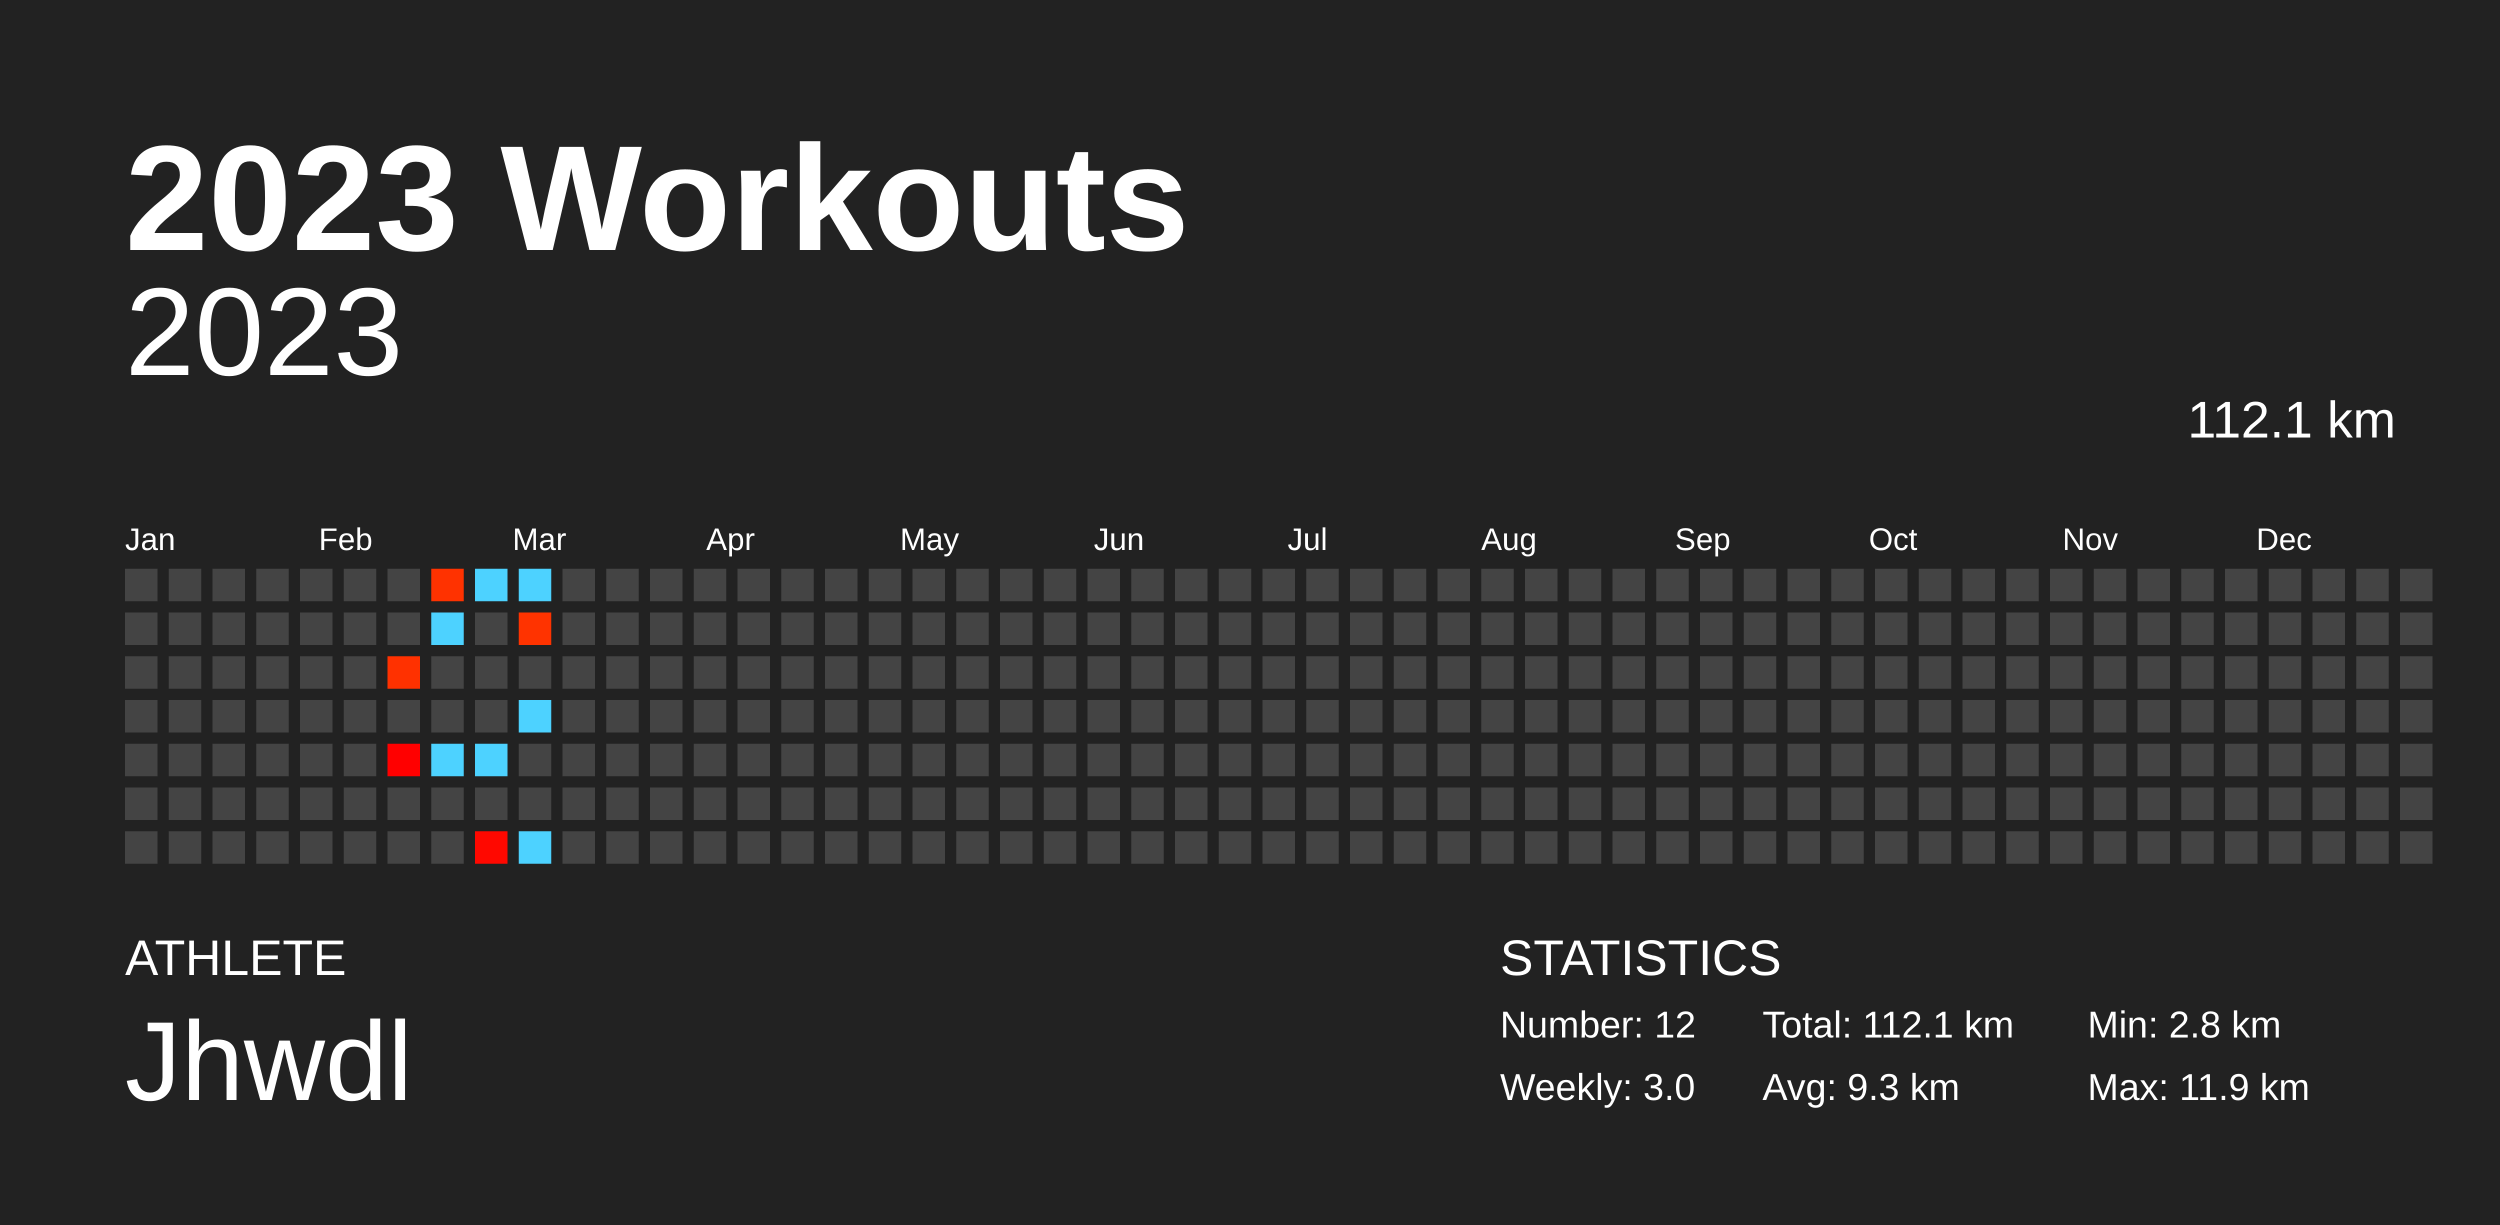
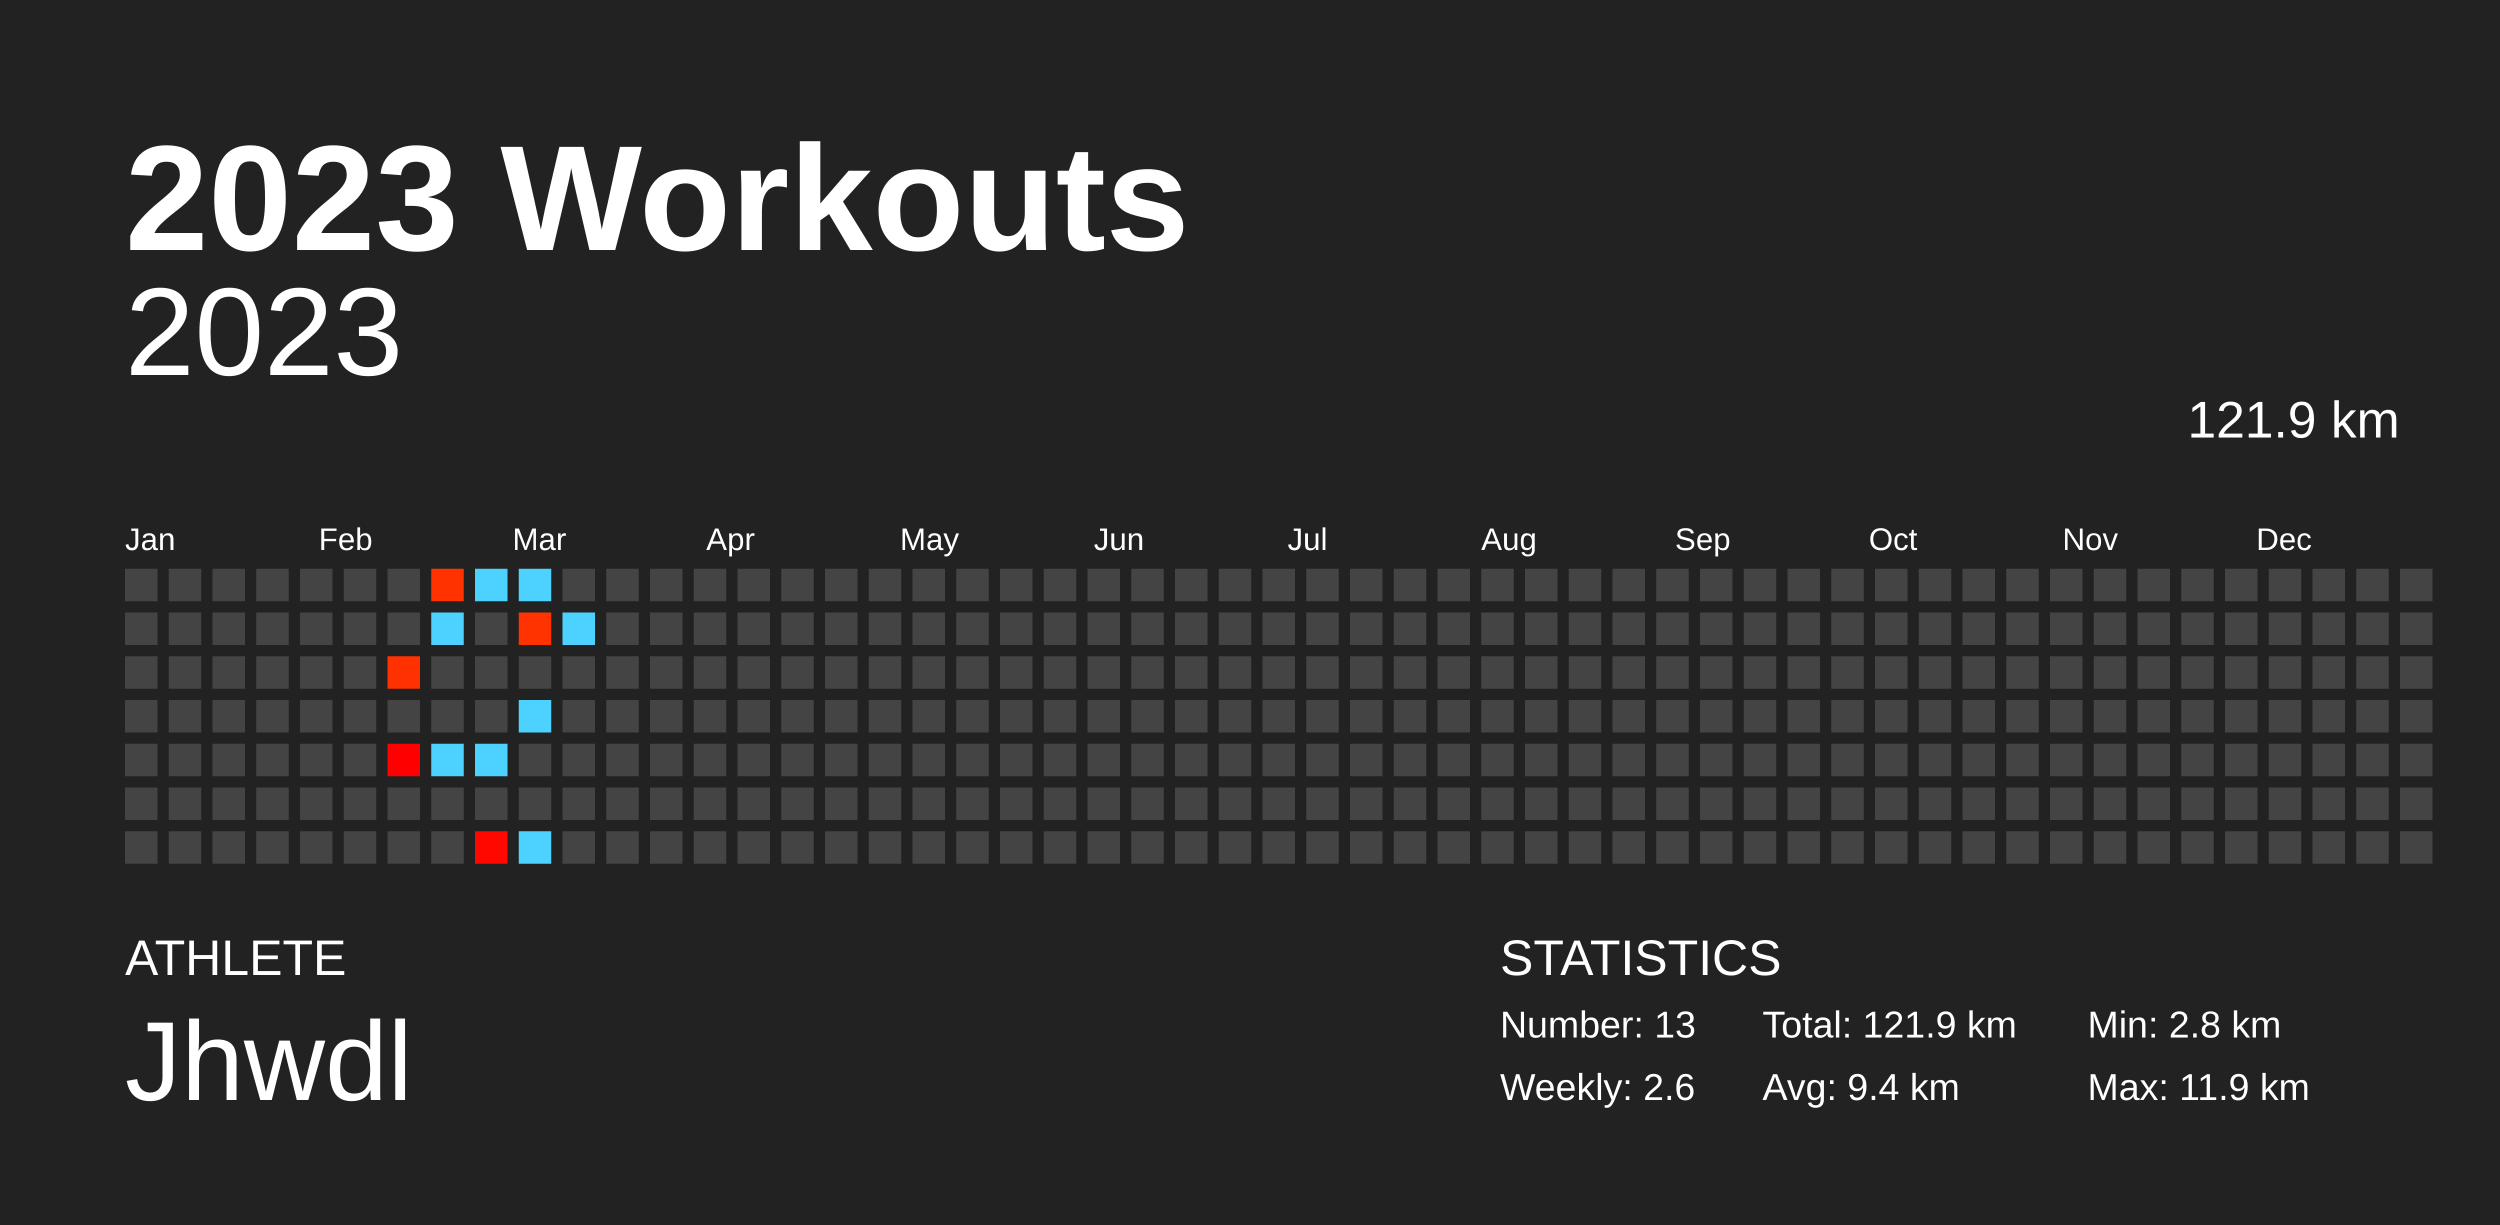
<svg xmlns="http://www.w3.org/2000/svg" baseProfile="full" height="98mm" version="1.1" viewBox="0,0,200,98" width="200mm">
  <defs />
  <rect fill="#222222" height="98" width="200" x="0" y="0" />
  <text fill="#FFFFFF" style="font-size:12px; font-family:Arial; font-weight:bold;" x="10" y="20">2023 Workouts</text>
  <text fill="#FFFFFF" style="font-size:4px; font-family:Arial" x="10" y="78">ATHLETE</text>
  <text fill="#FFFFFF" style="font-size:9px; font-family:Arial" x="10" y="88">Jhwdl</text>
  <text fill="#FFFFFF" style="font-size:4px; font-family:Arial" x="120" y="78">STATISTICS</text>
-   <text fill="#FFFFFF" style="font-size:3px; font-family:Arial" x="120" y="83">Number: 12</text>
-   <text fill="#FFFFFF" style="font-size:3px; font-family:Arial" x="120" y="88">Weekly: 3.0</text>
-   <text fill="#FFFFFF" style="font-size:3px; font-family:Arial" x="141" y="83">Total: 112.1 km</text>
-   <text fill="#FFFFFF" style="font-size:3px; font-family:Arial" x="141" y="88">Avg: 9.3 km</text>
+   <text fill="#FFFFFF" style="font-size:3px; font-family:Arial" x="120" y="83">Number: 13</text>
+   <text fill="#FFFFFF" style="font-size:3px; font-family:Arial" x="120" y="88">Weekly: 2.6</text>
+   <text fill="#FFFFFF" style="font-size:3px; font-family:Arial" x="141" y="83">Total: 121.9 km</text>
+   <text fill="#FFFFFF" style="font-size:3px; font-family:Arial" x="141" y="88">Avg: 9.4 km</text>
  <text fill="#FFFFFF" style="font-size:3px; font-family:Arial" x="167" y="83">Min: 2.8 km</text>
  <text fill="#FFFFFF" style="font-size:3px; font-family:Arial" x="167" y="88">Max: 11.9 km</text>
  <text alignment-baseline="hanging" fill="#FFFFFF" style="font-size:10.0px; font-family:Arial;" x="10" y="30">2023</text>
-   <text alignment-baseline="hanging" fill="#FFFFFF" style="font-size:4.125px; font-family:Arial;" x="175" y="35">112.1 km</text>
+   <text alignment-baseline="hanging" fill="#FFFFFF" style="font-size:4.125px; font-family:Arial;" x="175" y="35">121.9 km</text>
  <text fill="#FFFFFF" style="font-size:2.5px; font-family:Arial" x="10.0" y="44">Jan</text>
  <text fill="#FFFFFF" style="font-size:2.5px; font-family:Arial" x="25.5" y="44">Feb</text>
  <text fill="#FFFFFF" style="font-size:2.5px; font-family:Arial" x="41.0" y="44">Mar</text>
  <text fill="#FFFFFF" style="font-size:2.5px; font-family:Arial" x="56.5" y="44">Apr</text>
  <text fill="#FFFFFF" style="font-size:2.5px; font-family:Arial" x="72.0" y="44">May</text>
  <text fill="#FFFFFF" style="font-size:2.5px; font-family:Arial" x="87.5" y="44">Jun</text>
  <text fill="#FFFFFF" style="font-size:2.5px; font-family:Arial" x="103.0" y="44">Jul</text>
  <text fill="#FFFFFF" style="font-size:2.5px; font-family:Arial" x="118.5" y="44">Aug</text>
  <text fill="#FFFFFF" style="font-size:2.5px; font-family:Arial" x="134.0" y="44">Sep</text>
  <text fill="#FFFFFF" style="font-size:2.5px; font-family:Arial" x="149.5" y="44">Oct</text>
  <text fill="#FFFFFF" style="font-size:2.5px; font-family:Arial" x="165.0" y="44">Nov</text>
  <text fill="#FFFFFF" style="font-size:2.5px; font-family:Arial" x="180.5" y="44">Dec</text>
  <rect fill="#444444" height="2.6" width="2.6" x="10.0" y="45.5" />
  <rect fill="#444444" height="2.6" width="2.6" x="10.0" y="49.0" />
  <rect fill="#444444" height="2.6" width="2.6" x="10.0" y="52.5" />
  <rect fill="#444444" height="2.6" width="2.6" x="10.0" y="56.0" />
  <rect fill="#444444" height="2.6" width="2.6" x="10.0" y="59.5" />
  <rect fill="#444444" height="2.6" width="2.6" x="10.0" y="63.0" />
  <rect fill="#444444" height="2.6" width="2.6" x="10.0" y="66.5" />
  <rect fill="#444444" height="2.6" width="2.6" x="13.5" y="45.5" />
  <rect fill="#444444" height="2.6" width="2.6" x="13.5" y="49.0" />
  <rect fill="#444444" height="2.6" width="2.6" x="13.5" y="52.5" />
  <rect fill="#444444" height="2.6" width="2.6" x="13.5" y="56.0" />
  <rect fill="#444444" height="2.6" width="2.6" x="13.5" y="59.5" />
  <rect fill="#444444" height="2.6" width="2.6" x="13.5" y="63.0" />
  <rect fill="#444444" height="2.6" width="2.6" x="13.5" y="66.5" />
  <rect fill="#444444" height="2.6" width="2.6" x="17.0" y="45.5" />
  <rect fill="#444444" height="2.6" width="2.6" x="17.0" y="49.0" />
  <rect fill="#444444" height="2.6" width="2.6" x="17.0" y="52.5" />
  <rect fill="#444444" height="2.6" width="2.6" x="17.0" y="56.0" />
  <rect fill="#444444" height="2.6" width="2.6" x="17.0" y="59.5" />
  <rect fill="#444444" height="2.6" width="2.6" x="17.0" y="63.0" />
  <rect fill="#444444" height="2.6" width="2.6" x="17.0" y="66.5" />
  <rect fill="#444444" height="2.6" width="2.6" x="20.5" y="45.5" />
  <rect fill="#444444" height="2.6" width="2.6" x="20.5" y="49.0" />
  <rect fill="#444444" height="2.6" width="2.6" x="20.5" y="52.5" />
  <rect fill="#444444" height="2.6" width="2.6" x="20.5" y="56.0" />
  <rect fill="#444444" height="2.6" width="2.6" x="20.5" y="59.5" />
  <rect fill="#444444" height="2.6" width="2.6" x="20.5" y="63.0" />
  <rect fill="#444444" height="2.6" width="2.6" x="20.5" y="66.5" />
  <rect fill="#444444" height="2.6" width="2.6" x="24.0" y="45.5" />
  <rect fill="#444444" height="2.6" width="2.6" x="24.0" y="49.0" />
  <rect fill="#444444" height="2.6" width="2.6" x="24.0" y="52.5" />
  <rect fill="#444444" height="2.6" width="2.6" x="24.0" y="56.0" />
  <rect fill="#444444" height="2.6" width="2.6" x="24.0" y="59.5" />
  <rect fill="#444444" height="2.6" width="2.6" x="24.0" y="63.0" />
  <rect fill="#444444" height="2.6" width="2.6" x="24.0" y="66.5" />
  <rect fill="#444444" height="2.6" width="2.6" x="27.5" y="45.5" />
  <rect fill="#444444" height="2.6" width="2.6" x="27.5" y="49.0" />
  <rect fill="#444444" height="2.6" width="2.6" x="27.5" y="52.5" />
  <rect fill="#444444" height="2.6" width="2.6" x="27.5" y="56.0" />
  <rect fill="#444444" height="2.6" width="2.6" x="27.5" y="59.5" />
  <rect fill="#444444" height="2.6" width="2.6" x="27.5" y="63.0" />
  <rect fill="#444444" height="2.6" width="2.6" x="27.5" y="66.5" />
  <rect fill="#444444" height="2.6" width="2.6" x="31.0" y="45.5" />
  <rect fill="#444444" height="2.6" width="2.6" x="31.0" y="49.0" />
  <rect fill="#ff3100" height="2.6" width="2.6" x="31.0" y="52.5" />
  <rect fill="#444444" height="2.6" width="2.6" x="31.0" y="56.0" />
  <rect fill="#ff0000" height="2.6" width="2.6" x="31.0" y="59.5" />
  <rect fill="#444444" height="2.6" width="2.6" x="31.0" y="63.0" />
  <rect fill="#444444" height="2.6" width="2.6" x="31.0" y="66.5" />
  <rect fill="#ff3200" height="2.6" width="2.6" x="34.5" y="45.5" />
  <rect fill="#4dd2ff" height="2.6" width="2.6" x="34.5" y="49.0" />
  <rect fill="#444444" height="2.6" width="2.6" x="34.5" y="52.5" />
  <rect fill="#444444" height="2.6" width="2.6" x="34.5" y="56.0" />
  <rect fill="#4dd2ff" height="2.6" width="2.6" x="34.5" y="59.5" />
  <rect fill="#444444" height="2.6" width="2.6" x="34.5" y="63.0" />
  <rect fill="#444444" height="2.6" width="2.6" x="34.5" y="66.5" />
  <rect fill="#4dd2ff" height="2.6" width="2.6" x="38.0" y="45.5" />
  <rect fill="#444444" height="2.6" width="2.6" x="38.0" y="49.0" />
  <rect fill="#444444" height="2.6" width="2.6" x="38.0" y="52.5" />
  <rect fill="#444444" height="2.6" width="2.6" x="38.0" y="56.0" />
  <rect fill="#4dd2ff" height="2.6" width="2.6" x="38.0" y="59.5" />
  <rect fill="#444444" height="2.6" width="2.6" x="38.0" y="63.0" />
  <rect fill="#ff0800" height="2.6" width="2.6" x="38.0" y="66.5" />
  <rect fill="#4dd2ff" height="2.6" width="2.6" x="41.5" y="45.5" />
  <rect fill="#ff3300" height="2.6" width="2.6" x="41.5" y="49.0" />
  <rect fill="#444444" height="2.6" width="2.6" x="41.5" y="52.5" />
  <rect fill="#4dd2ff" height="2.6" width="2.6" x="41.5" y="56.0" />
  <rect fill="#444444" height="2.6" width="2.6" x="41.5" y="59.5" />
  <rect fill="#444444" height="2.6" width="2.6" x="41.5" y="63.0" />
  <rect fill="#4dd2ff" height="2.6" width="2.6" x="41.5" y="66.5" />
  <rect fill="#444444" height="2.6" width="2.6" x="45.0" y="45.5" />
-   <rect fill="#444444" height="2.6" width="2.6" x="45.0" y="49.0" />
+   <rect fill="#4dd2ff" height="2.6" width="2.6" x="45.0" y="49.0" />
  <rect fill="#444444" height="2.6" width="2.6" x="45.0" y="52.5" />
  <rect fill="#444444" height="2.6" width="2.6" x="45.0" y="56.0" />
  <rect fill="#444444" height="2.6" width="2.6" x="45.0" y="59.5" />
  <rect fill="#444444" height="2.6" width="2.6" x="45.0" y="63.0" />
  <rect fill="#444444" height="2.6" width="2.6" x="45.0" y="66.5" />
  <rect fill="#444444" height="2.6" width="2.6" x="48.5" y="45.5" />
  <rect fill="#444444" height="2.6" width="2.6" x="48.5" y="49.0" />
  <rect fill="#444444" height="2.6" width="2.6" x="48.5" y="52.5" />
  <rect fill="#444444" height="2.6" width="2.6" x="48.5" y="56.0" />
  <rect fill="#444444" height="2.6" width="2.6" x="48.5" y="59.5" />
  <rect fill="#444444" height="2.6" width="2.6" x="48.5" y="63.0" />
  <rect fill="#444444" height="2.6" width="2.6" x="48.5" y="66.5" />
  <rect fill="#444444" height="2.6" width="2.6" x="52.0" y="45.5" />
  <rect fill="#444444" height="2.6" width="2.6" x="52.0" y="49.0" />
  <rect fill="#444444" height="2.6" width="2.6" x="52.0" y="52.5" />
  <rect fill="#444444" height="2.6" width="2.6" x="52.0" y="56.0" />
  <rect fill="#444444" height="2.6" width="2.6" x="52.0" y="59.5" />
  <rect fill="#444444" height="2.6" width="2.6" x="52.0" y="63.0" />
  <rect fill="#444444" height="2.6" width="2.6" x="52.0" y="66.5" />
  <rect fill="#444444" height="2.6" width="2.6" x="55.5" y="45.5" />
  <rect fill="#444444" height="2.6" width="2.6" x="55.5" y="49.0" />
  <rect fill="#444444" height="2.6" width="2.6" x="55.5" y="52.5" />
  <rect fill="#444444" height="2.6" width="2.6" x="55.5" y="56.0" />
  <rect fill="#444444" height="2.6" width="2.6" x="55.5" y="59.5" />
  <rect fill="#444444" height="2.6" width="2.6" x="55.5" y="63.0" />
  <rect fill="#444444" height="2.6" width="2.6" x="55.5" y="66.5" />
  <rect fill="#444444" height="2.6" width="2.6" x="59.0" y="45.5" />
  <rect fill="#444444" height="2.6" width="2.6" x="59.0" y="49.0" />
  <rect fill="#444444" height="2.6" width="2.6" x="59.0" y="52.5" />
  <rect fill="#444444" height="2.6" width="2.6" x="59.0" y="56.0" />
  <rect fill="#444444" height="2.6" width="2.6" x="59.0" y="59.5" />
  <rect fill="#444444" height="2.6" width="2.6" x="59.0" y="63.0" />
  <rect fill="#444444" height="2.6" width="2.6" x="59.0" y="66.5" />
  <rect fill="#444444" height="2.6" width="2.6" x="62.5" y="45.5" />
  <rect fill="#444444" height="2.6" width="2.6" x="62.5" y="49.0" />
  <rect fill="#444444" height="2.6" width="2.6" x="62.5" y="52.5" />
  <rect fill="#444444" height="2.6" width="2.6" x="62.5" y="56.0" />
  <rect fill="#444444" height="2.6" width="2.6" x="62.5" y="59.5" />
  <rect fill="#444444" height="2.6" width="2.6" x="62.5" y="63.0" />
  <rect fill="#444444" height="2.6" width="2.6" x="62.5" y="66.5" />
  <rect fill="#444444" height="2.6" width="2.6" x="66.0" y="45.5" />
  <rect fill="#444444" height="2.6" width="2.6" x="66.0" y="49.0" />
  <rect fill="#444444" height="2.6" width="2.6" x="66.0" y="52.5" />
  <rect fill="#444444" height="2.6" width="2.6" x="66.0" y="56.0" />
  <rect fill="#444444" height="2.6" width="2.6" x="66.0" y="59.5" />
  <rect fill="#444444" height="2.6" width="2.6" x="66.0" y="63.0" />
  <rect fill="#444444" height="2.6" width="2.6" x="66.0" y="66.5" />
  <rect fill="#444444" height="2.6" width="2.6" x="69.5" y="45.5" />
  <rect fill="#444444" height="2.6" width="2.6" x="69.5" y="49.0" />
  <rect fill="#444444" height="2.6" width="2.6" x="69.5" y="52.5" />
  <rect fill="#444444" height="2.6" width="2.6" x="69.5" y="56.0" />
  <rect fill="#444444" height="2.6" width="2.6" x="69.5" y="59.5" />
  <rect fill="#444444" height="2.6" width="2.6" x="69.5" y="63.0" />
  <rect fill="#444444" height="2.6" width="2.6" x="69.5" y="66.5" />
  <rect fill="#444444" height="2.6" width="2.6" x="73.0" y="45.5" />
  <rect fill="#444444" height="2.6" width="2.6" x="73.0" y="49.0" />
  <rect fill="#444444" height="2.6" width="2.6" x="73.0" y="52.5" />
  <rect fill="#444444" height="2.6" width="2.6" x="73.0" y="56.0" />
  <rect fill="#444444" height="2.6" width="2.6" x="73.0" y="59.5" />
  <rect fill="#444444" height="2.6" width="2.6" x="73.0" y="63.0" />
  <rect fill="#444444" height="2.6" width="2.6" x="73.0" y="66.5" />
  <rect fill="#444444" height="2.6" width="2.6" x="76.5" y="45.5" />
  <rect fill="#444444" height="2.6" width="2.6" x="76.5" y="49.0" />
  <rect fill="#444444" height="2.6" width="2.6" x="76.5" y="52.5" />
  <rect fill="#444444" height="2.6" width="2.6" x="76.5" y="56.0" />
  <rect fill="#444444" height="2.6" width="2.6" x="76.5" y="59.5" />
  <rect fill="#444444" height="2.6" width="2.6" x="76.5" y="63.0" />
  <rect fill="#444444" height="2.6" width="2.6" x="76.5" y="66.5" />
  <rect fill="#444444" height="2.6" width="2.6" x="80.0" y="45.5" />
  <rect fill="#444444" height="2.6" width="2.6" x="80.0" y="49.0" />
  <rect fill="#444444" height="2.6" width="2.6" x="80.0" y="52.5" />
  <rect fill="#444444" height="2.6" width="2.6" x="80.0" y="56.0" />
  <rect fill="#444444" height="2.6" width="2.6" x="80.0" y="59.5" />
  <rect fill="#444444" height="2.6" width="2.6" x="80.0" y="63.0" />
  <rect fill="#444444" height="2.6" width="2.6" x="80.0" y="66.5" />
  <rect fill="#444444" height="2.6" width="2.6" x="83.5" y="45.5" />
  <rect fill="#444444" height="2.6" width="2.6" x="83.5" y="49.0" />
  <rect fill="#444444" height="2.6" width="2.6" x="83.5" y="52.5" />
  <rect fill="#444444" height="2.6" width="2.6" x="83.5" y="56.0" />
  <rect fill="#444444" height="2.6" width="2.6" x="83.5" y="59.5" />
  <rect fill="#444444" height="2.6" width="2.6" x="83.5" y="63.0" />
  <rect fill="#444444" height="2.6" width="2.6" x="83.5" y="66.5" />
  <rect fill="#444444" height="2.6" width="2.6" x="87.0" y="45.5" />
  <rect fill="#444444" height="2.6" width="2.6" x="87.0" y="49.0" />
  <rect fill="#444444" height="2.6" width="2.6" x="87.0" y="52.5" />
  <rect fill="#444444" height="2.6" width="2.6" x="87.0" y="56.0" />
  <rect fill="#444444" height="2.6" width="2.6" x="87.0" y="59.5" />
  <rect fill="#444444" height="2.6" width="2.6" x="87.0" y="63.0" />
  <rect fill="#444444" height="2.6" width="2.6" x="87.0" y="66.5" />
  <rect fill="#444444" height="2.6" width="2.6" x="90.5" y="45.5" />
  <rect fill="#444444" height="2.6" width="2.6" x="90.5" y="49.0" />
  <rect fill="#444444" height="2.6" width="2.6" x="90.5" y="52.5" />
  <rect fill="#444444" height="2.6" width="2.6" x="90.5" y="56.0" />
  <rect fill="#444444" height="2.6" width="2.6" x="90.5" y="59.5" />
  <rect fill="#444444" height="2.6" width="2.6" x="90.5" y="63.0" />
  <rect fill="#444444" height="2.6" width="2.6" x="90.5" y="66.5" />
  <rect fill="#444444" height="2.6" width="2.6" x="94.0" y="45.5" />
  <rect fill="#444444" height="2.6" width="2.6" x="94.0" y="49.0" />
  <rect fill="#444444" height="2.6" width="2.6" x="94.0" y="52.5" />
  <rect fill="#444444" height="2.6" width="2.6" x="94.0" y="56.0" />
  <rect fill="#444444" height="2.6" width="2.6" x="94.0" y="59.5" />
  <rect fill="#444444" height="2.6" width="2.6" x="94.0" y="63.0" />
  <rect fill="#444444" height="2.6" width="2.6" x="94.0" y="66.5" />
  <rect fill="#444444" height="2.6" width="2.6" x="97.5" y="45.5" />
  <rect fill="#444444" height="2.6" width="2.6" x="97.5" y="49.0" />
  <rect fill="#444444" height="2.6" width="2.6" x="97.5" y="52.5" />
  <rect fill="#444444" height="2.6" width="2.6" x="97.5" y="56.0" />
  <rect fill="#444444" height="2.6" width="2.6" x="97.5" y="59.5" />
  <rect fill="#444444" height="2.6" width="2.6" x="97.5" y="63.0" />
  <rect fill="#444444" height="2.6" width="2.6" x="97.5" y="66.5" />
  <rect fill="#444444" height="2.6" width="2.6" x="101.0" y="45.5" />
  <rect fill="#444444" height="2.6" width="2.6" x="101.0" y="49.0" />
  <rect fill="#444444" height="2.6" width="2.6" x="101.0" y="52.5" />
  <rect fill="#444444" height="2.6" width="2.6" x="101.0" y="56.0" />
  <rect fill="#444444" height="2.6" width="2.6" x="101.0" y="59.5" />
  <rect fill="#444444" height="2.6" width="2.6" x="101.0" y="63.0" />
  <rect fill="#444444" height="2.6" width="2.6" x="101.0" y="66.5" />
  <rect fill="#444444" height="2.6" width="2.6" x="104.5" y="45.5" />
  <rect fill="#444444" height="2.6" width="2.6" x="104.5" y="49.0" />
  <rect fill="#444444" height="2.6" width="2.6" x="104.5" y="52.5" />
  <rect fill="#444444" height="2.6" width="2.6" x="104.5" y="56.0" />
  <rect fill="#444444" height="2.6" width="2.6" x="104.5" y="59.5" />
  <rect fill="#444444" height="2.6" width="2.6" x="104.5" y="63.0" />
  <rect fill="#444444" height="2.6" width="2.6" x="104.5" y="66.5" />
  <rect fill="#444444" height="2.6" width="2.6" x="108.0" y="45.5" />
  <rect fill="#444444" height="2.6" width="2.6" x="108.0" y="49.0" />
  <rect fill="#444444" height="2.6" width="2.6" x="108.0" y="52.5" />
  <rect fill="#444444" height="2.6" width="2.6" x="108.0" y="56.0" />
  <rect fill="#444444" height="2.6" width="2.6" x="108.0" y="59.5" />
  <rect fill="#444444" height="2.6" width="2.6" x="108.0" y="63.0" />
  <rect fill="#444444" height="2.6" width="2.6" x="108.0" y="66.5" />
  <rect fill="#444444" height="2.6" width="2.6" x="111.5" y="45.5" />
  <rect fill="#444444" height="2.6" width="2.6" x="111.5" y="49.0" />
  <rect fill="#444444" height="2.6" width="2.6" x="111.5" y="52.5" />
  <rect fill="#444444" height="2.6" width="2.6" x="111.5" y="56.0" />
  <rect fill="#444444" height="2.6" width="2.6" x="111.5" y="59.5" />
  <rect fill="#444444" height="2.6" width="2.6" x="111.5" y="63.0" />
  <rect fill="#444444" height="2.6" width="2.6" x="111.5" y="66.5" />
  <rect fill="#444444" height="2.6" width="2.6" x="115.0" y="45.5" />
  <rect fill="#444444" height="2.6" width="2.6" x="115.0" y="49.0" />
  <rect fill="#444444" height="2.6" width="2.6" x="115.0" y="52.5" />
  <rect fill="#444444" height="2.6" width="2.6" x="115.0" y="56.0" />
  <rect fill="#444444" height="2.6" width="2.6" x="115.0" y="59.5" />
  <rect fill="#444444" height="2.6" width="2.6" x="115.0" y="63.0" />
  <rect fill="#444444" height="2.6" width="2.6" x="115.0" y="66.5" />
  <rect fill="#444444" height="2.6" width="2.6" x="118.5" y="45.5" />
  <rect fill="#444444" height="2.6" width="2.6" x="118.5" y="49.0" />
  <rect fill="#444444" height="2.6" width="2.6" x="118.5" y="52.5" />
  <rect fill="#444444" height="2.6" width="2.6" x="118.5" y="56.0" />
  <rect fill="#444444" height="2.6" width="2.6" x="118.5" y="59.5" />
  <rect fill="#444444" height="2.6" width="2.6" x="118.5" y="63.0" />
  <rect fill="#444444" height="2.6" width="2.6" x="118.5" y="66.5" />
  <rect fill="#444444" height="2.6" width="2.6" x="122.0" y="45.5" />
  <rect fill="#444444" height="2.6" width="2.6" x="122.0" y="49.0" />
  <rect fill="#444444" height="2.6" width="2.6" x="122.0" y="52.5" />
  <rect fill="#444444" height="2.6" width="2.6" x="122.0" y="56.0" />
  <rect fill="#444444" height="2.6" width="2.6" x="122.0" y="59.5" />
  <rect fill="#444444" height="2.6" width="2.6" x="122.0" y="63.0" />
  <rect fill="#444444" height="2.6" width="2.6" x="122.0" y="66.5" />
  <rect fill="#444444" height="2.6" width="2.6" x="125.5" y="45.5" />
  <rect fill="#444444" height="2.6" width="2.6" x="125.5" y="49.0" />
  <rect fill="#444444" height="2.6" width="2.6" x="125.5" y="52.5" />
  <rect fill="#444444" height="2.6" width="2.6" x="125.5" y="56.0" />
  <rect fill="#444444" height="2.6" width="2.6" x="125.5" y="59.5" />
  <rect fill="#444444" height="2.6" width="2.6" x="125.5" y="63.0" />
  <rect fill="#444444" height="2.6" width="2.6" x="125.5" y="66.5" />
  <rect fill="#444444" height="2.6" width="2.6" x="129.0" y="45.5" />
  <rect fill="#444444" height="2.6" width="2.6" x="129.0" y="49.0" />
  <rect fill="#444444" height="2.6" width="2.6" x="129.0" y="52.5" />
  <rect fill="#444444" height="2.6" width="2.6" x="129.0" y="56.0" />
  <rect fill="#444444" height="2.6" width="2.6" x="129.0" y="59.5" />
  <rect fill="#444444" height="2.6" width="2.6" x="129.0" y="63.0" />
  <rect fill="#444444" height="2.6" width="2.6" x="129.0" y="66.5" />
  <rect fill="#444444" height="2.6" width="2.6" x="132.5" y="45.5" />
  <rect fill="#444444" height="2.6" width="2.6" x="132.5" y="49.0" />
  <rect fill="#444444" height="2.6" width="2.6" x="132.5" y="52.5" />
  <rect fill="#444444" height="2.6" width="2.6" x="132.5" y="56.0" />
  <rect fill="#444444" height="2.6" width="2.6" x="132.5" y="59.5" />
  <rect fill="#444444" height="2.6" width="2.6" x="132.5" y="63.0" />
  <rect fill="#444444" height="2.6" width="2.6" x="132.5" y="66.5" />
  <rect fill="#444444" height="2.6" width="2.6" x="136.0" y="45.5" />
  <rect fill="#444444" height="2.6" width="2.6" x="136.0" y="49.0" />
  <rect fill="#444444" height="2.6" width="2.6" x="136.0" y="52.5" />
  <rect fill="#444444" height="2.6" width="2.6" x="136.0" y="56.0" />
  <rect fill="#444444" height="2.6" width="2.6" x="136.0" y="59.5" />
  <rect fill="#444444" height="2.6" width="2.6" x="136.0" y="63.0" />
  <rect fill="#444444" height="2.6" width="2.6" x="136.0" y="66.5" />
  <rect fill="#444444" height="2.6" width="2.6" x="139.5" y="45.5" />
  <rect fill="#444444" height="2.6" width="2.6" x="139.5" y="49.0" />
  <rect fill="#444444" height="2.6" width="2.6" x="139.5" y="52.5" />
  <rect fill="#444444" height="2.6" width="2.6" x="139.5" y="56.0" />
  <rect fill="#444444" height="2.6" width="2.6" x="139.5" y="59.5" />
  <rect fill="#444444" height="2.6" width="2.6" x="139.5" y="63.0" />
  <rect fill="#444444" height="2.6" width="2.6" x="139.5" y="66.5" />
  <rect fill="#444444" height="2.6" width="2.6" x="143.0" y="45.5" />
  <rect fill="#444444" height="2.6" width="2.6" x="143.0" y="49.0" />
  <rect fill="#444444" height="2.6" width="2.6" x="143.0" y="52.5" />
  <rect fill="#444444" height="2.6" width="2.6" x="143.0" y="56.0" />
  <rect fill="#444444" height="2.6" width="2.6" x="143.0" y="59.5" />
  <rect fill="#444444" height="2.6" width="2.6" x="143.0" y="63.0" />
  <rect fill="#444444" height="2.6" width="2.6" x="143.0" y="66.5" />
  <rect fill="#444444" height="2.6" width="2.6" x="146.5" y="45.5" />
  <rect fill="#444444" height="2.6" width="2.6" x="146.5" y="49.0" />
  <rect fill="#444444" height="2.6" width="2.6" x="146.5" y="52.5" />
  <rect fill="#444444" height="2.6" width="2.6" x="146.5" y="56.0" />
  <rect fill="#444444" height="2.6" width="2.6" x="146.5" y="59.5" />
  <rect fill="#444444" height="2.6" width="2.6" x="146.5" y="63.0" />
  <rect fill="#444444" height="2.6" width="2.6" x="146.5" y="66.5" />
  <rect fill="#444444" height="2.6" width="2.6" x="150.0" y="45.5" />
  <rect fill="#444444" height="2.6" width="2.6" x="150.0" y="49.0" />
  <rect fill="#444444" height="2.6" width="2.6" x="150.0" y="52.5" />
  <rect fill="#444444" height="2.6" width="2.6" x="150.0" y="56.0" />
  <rect fill="#444444" height="2.6" width="2.6" x="150.0" y="59.5" />
  <rect fill="#444444" height="2.6" width="2.6" x="150.0" y="63.0" />
  <rect fill="#444444" height="2.6" width="2.6" x="150.0" y="66.5" />
  <rect fill="#444444" height="2.6" width="2.6" x="153.5" y="45.5" />
  <rect fill="#444444" height="2.6" width="2.6" x="153.5" y="49.0" />
  <rect fill="#444444" height="2.6" width="2.6" x="153.5" y="52.5" />
  <rect fill="#444444" height="2.6" width="2.6" x="153.5" y="56.0" />
  <rect fill="#444444" height="2.6" width="2.6" x="153.5" y="59.5" />
  <rect fill="#444444" height="2.6" width="2.6" x="153.5" y="63.0" />
  <rect fill="#444444" height="2.6" width="2.6" x="153.5" y="66.5" />
  <rect fill="#444444" height="2.6" width="2.6" x="157.0" y="45.5" />
  <rect fill="#444444" height="2.6" width="2.6" x="157.0" y="49.0" />
  <rect fill="#444444" height="2.6" width="2.6" x="157.0" y="52.5" />
  <rect fill="#444444" height="2.6" width="2.6" x="157.0" y="56.0" />
  <rect fill="#444444" height="2.6" width="2.6" x="157.0" y="59.5" />
  <rect fill="#444444" height="2.6" width="2.6" x="157.0" y="63.0" />
  <rect fill="#444444" height="2.6" width="2.6" x="157.0" y="66.5" />
  <rect fill="#444444" height="2.6" width="2.6" x="160.5" y="45.5" />
  <rect fill="#444444" height="2.6" width="2.6" x="160.5" y="49.0" />
  <rect fill="#444444" height="2.6" width="2.6" x="160.5" y="52.5" />
  <rect fill="#444444" height="2.6" width="2.6" x="160.5" y="56.0" />
  <rect fill="#444444" height="2.6" width="2.6" x="160.5" y="59.5" />
  <rect fill="#444444" height="2.6" width="2.6" x="160.5" y="63.0" />
  <rect fill="#444444" height="2.6" width="2.6" x="160.5" y="66.5" />
  <rect fill="#444444" height="2.6" width="2.6" x="164.0" y="45.5" />
  <rect fill="#444444" height="2.6" width="2.6" x="164.0" y="49.0" />
  <rect fill="#444444" height="2.6" width="2.6" x="164.0" y="52.5" />
  <rect fill="#444444" height="2.6" width="2.6" x="164.0" y="56.0" />
  <rect fill="#444444" height="2.6" width="2.6" x="164.0" y="59.5" />
  <rect fill="#444444" height="2.6" width="2.6" x="164.0" y="63.0" />
  <rect fill="#444444" height="2.6" width="2.6" x="164.0" y="66.5" />
  <rect fill="#444444" height="2.6" width="2.6" x="167.5" y="45.5" />
  <rect fill="#444444" height="2.6" width="2.6" x="167.5" y="49.0" />
  <rect fill="#444444" height="2.6" width="2.6" x="167.5" y="52.5" />
  <rect fill="#444444" height="2.6" width="2.6" x="167.5" y="56.0" />
  <rect fill="#444444" height="2.6" width="2.6" x="167.5" y="59.5" />
  <rect fill="#444444" height="2.6" width="2.6" x="167.5" y="63.0" />
  <rect fill="#444444" height="2.6" width="2.6" x="167.5" y="66.5" />
  <rect fill="#444444" height="2.6" width="2.6" x="171.0" y="45.5" />
  <rect fill="#444444" height="2.6" width="2.6" x="171.0" y="49.0" />
  <rect fill="#444444" height="2.6" width="2.6" x="171.0" y="52.5" />
  <rect fill="#444444" height="2.6" width="2.6" x="171.0" y="56.0" />
  <rect fill="#444444" height="2.6" width="2.6" x="171.0" y="59.5" />
  <rect fill="#444444" height="2.6" width="2.6" x="171.0" y="63.0" />
  <rect fill="#444444" height="2.6" width="2.6" x="171.0" y="66.5" />
  <rect fill="#444444" height="2.6" width="2.6" x="174.5" y="45.5" />
  <rect fill="#444444" height="2.6" width="2.6" x="174.5" y="49.0" />
  <rect fill="#444444" height="2.6" width="2.6" x="174.5" y="52.5" />
  <rect fill="#444444" height="2.6" width="2.6" x="174.5" y="56.0" />
  <rect fill="#444444" height="2.6" width="2.6" x="174.5" y="59.5" />
  <rect fill="#444444" height="2.6" width="2.6" x="174.5" y="63.0" />
  <rect fill="#444444" height="2.6" width="2.6" x="174.5" y="66.5" />
  <rect fill="#444444" height="2.6" width="2.6" x="178.0" y="45.5" />
  <rect fill="#444444" height="2.6" width="2.6" x="178.0" y="49.0" />
  <rect fill="#444444" height="2.6" width="2.6" x="178.0" y="52.5" />
  <rect fill="#444444" height="2.6" width="2.6" x="178.0" y="56.0" />
  <rect fill="#444444" height="2.6" width="2.6" x="178.0" y="59.5" />
  <rect fill="#444444" height="2.6" width="2.6" x="178.0" y="63.0" />
  <rect fill="#444444" height="2.6" width="2.6" x="178.0" y="66.5" />
  <rect fill="#444444" height="2.6" width="2.6" x="181.5" y="45.5" />
  <rect fill="#444444" height="2.6" width="2.6" x="181.5" y="49.0" />
  <rect fill="#444444" height="2.6" width="2.6" x="181.5" y="52.5" />
  <rect fill="#444444" height="2.6" width="2.6" x="181.5" y="56.0" />
  <rect fill="#444444" height="2.6" width="2.6" x="181.5" y="59.5" />
  <rect fill="#444444" height="2.6" width="2.6" x="181.5" y="63.0" />
  <rect fill="#444444" height="2.6" width="2.6" x="181.5" y="66.5" />
  <rect fill="#444444" height="2.6" width="2.6" x="185.0" y="45.5" />
  <rect fill="#444444" height="2.6" width="2.6" x="185.0" y="49.0" />
  <rect fill="#444444" height="2.6" width="2.6" x="185.0" y="52.5" />
  <rect fill="#444444" height="2.6" width="2.6" x="185.0" y="56.0" />
  <rect fill="#444444" height="2.6" width="2.6" x="185.0" y="59.5" />
  <rect fill="#444444" height="2.6" width="2.6" x="185.0" y="63.0" />
  <rect fill="#444444" height="2.6" width="2.6" x="185.0" y="66.5" />
  <rect fill="#444444" height="2.6" width="2.6" x="188.5" y="45.5" />
  <rect fill="#444444" height="2.6" width="2.6" x="188.5" y="49.0" />
  <rect fill="#444444" height="2.6" width="2.6" x="188.5" y="52.5" />
  <rect fill="#444444" height="2.6" width="2.6" x="188.5" y="56.0" />
  <rect fill="#444444" height="2.6" width="2.6" x="188.5" y="59.5" />
  <rect fill="#444444" height="2.6" width="2.6" x="188.5" y="63.0" />
  <rect fill="#444444" height="2.6" width="2.6" x="188.5" y="66.5" />
  <rect fill="#444444" height="2.6" width="2.6" x="192.0" y="45.5" />
  <rect fill="#444444" height="2.6" width="2.6" x="192.0" y="49.0" />
  <rect fill="#444444" height="2.6" width="2.6" x="192.0" y="52.5" />
  <rect fill="#444444" height="2.6" width="2.6" x="192.0" y="56.0" />
  <rect fill="#444444" height="2.6" width="2.6" x="192.0" y="59.5" />
  <rect fill="#444444" height="2.6" width="2.6" x="192.0" y="63.0" />
  <rect fill="#444444" height="2.6" width="2.6" x="192.0" y="66.5" />
</svg>
